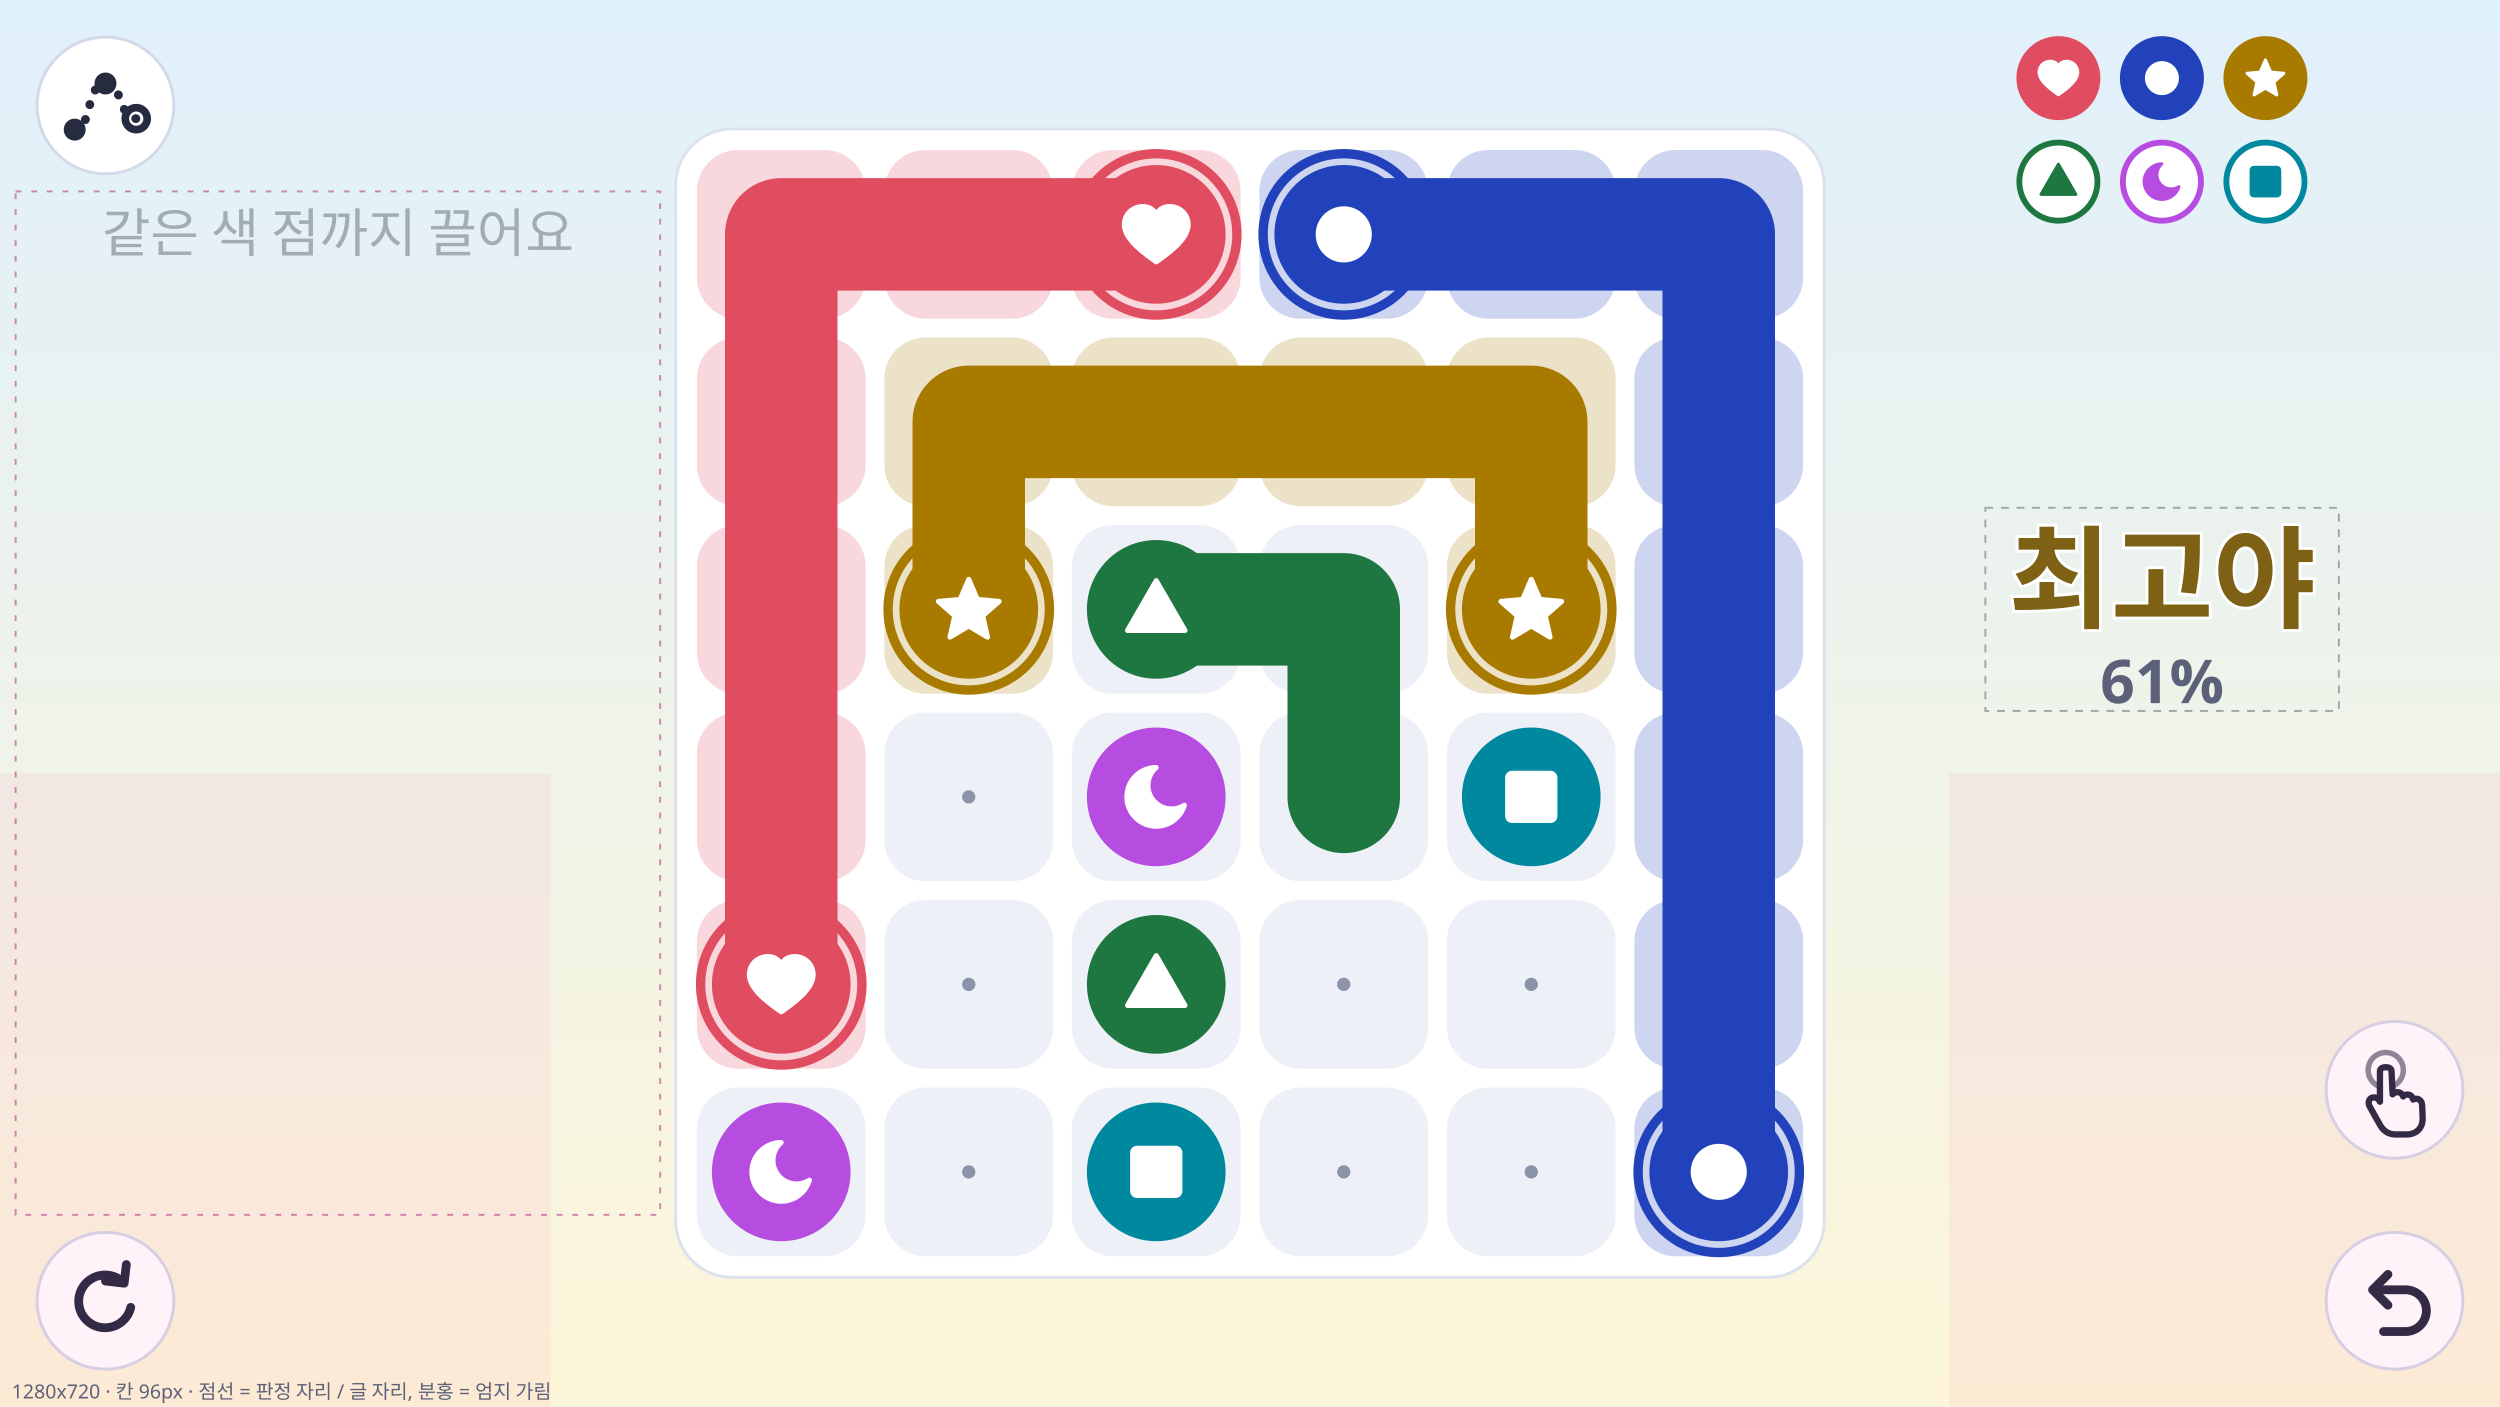
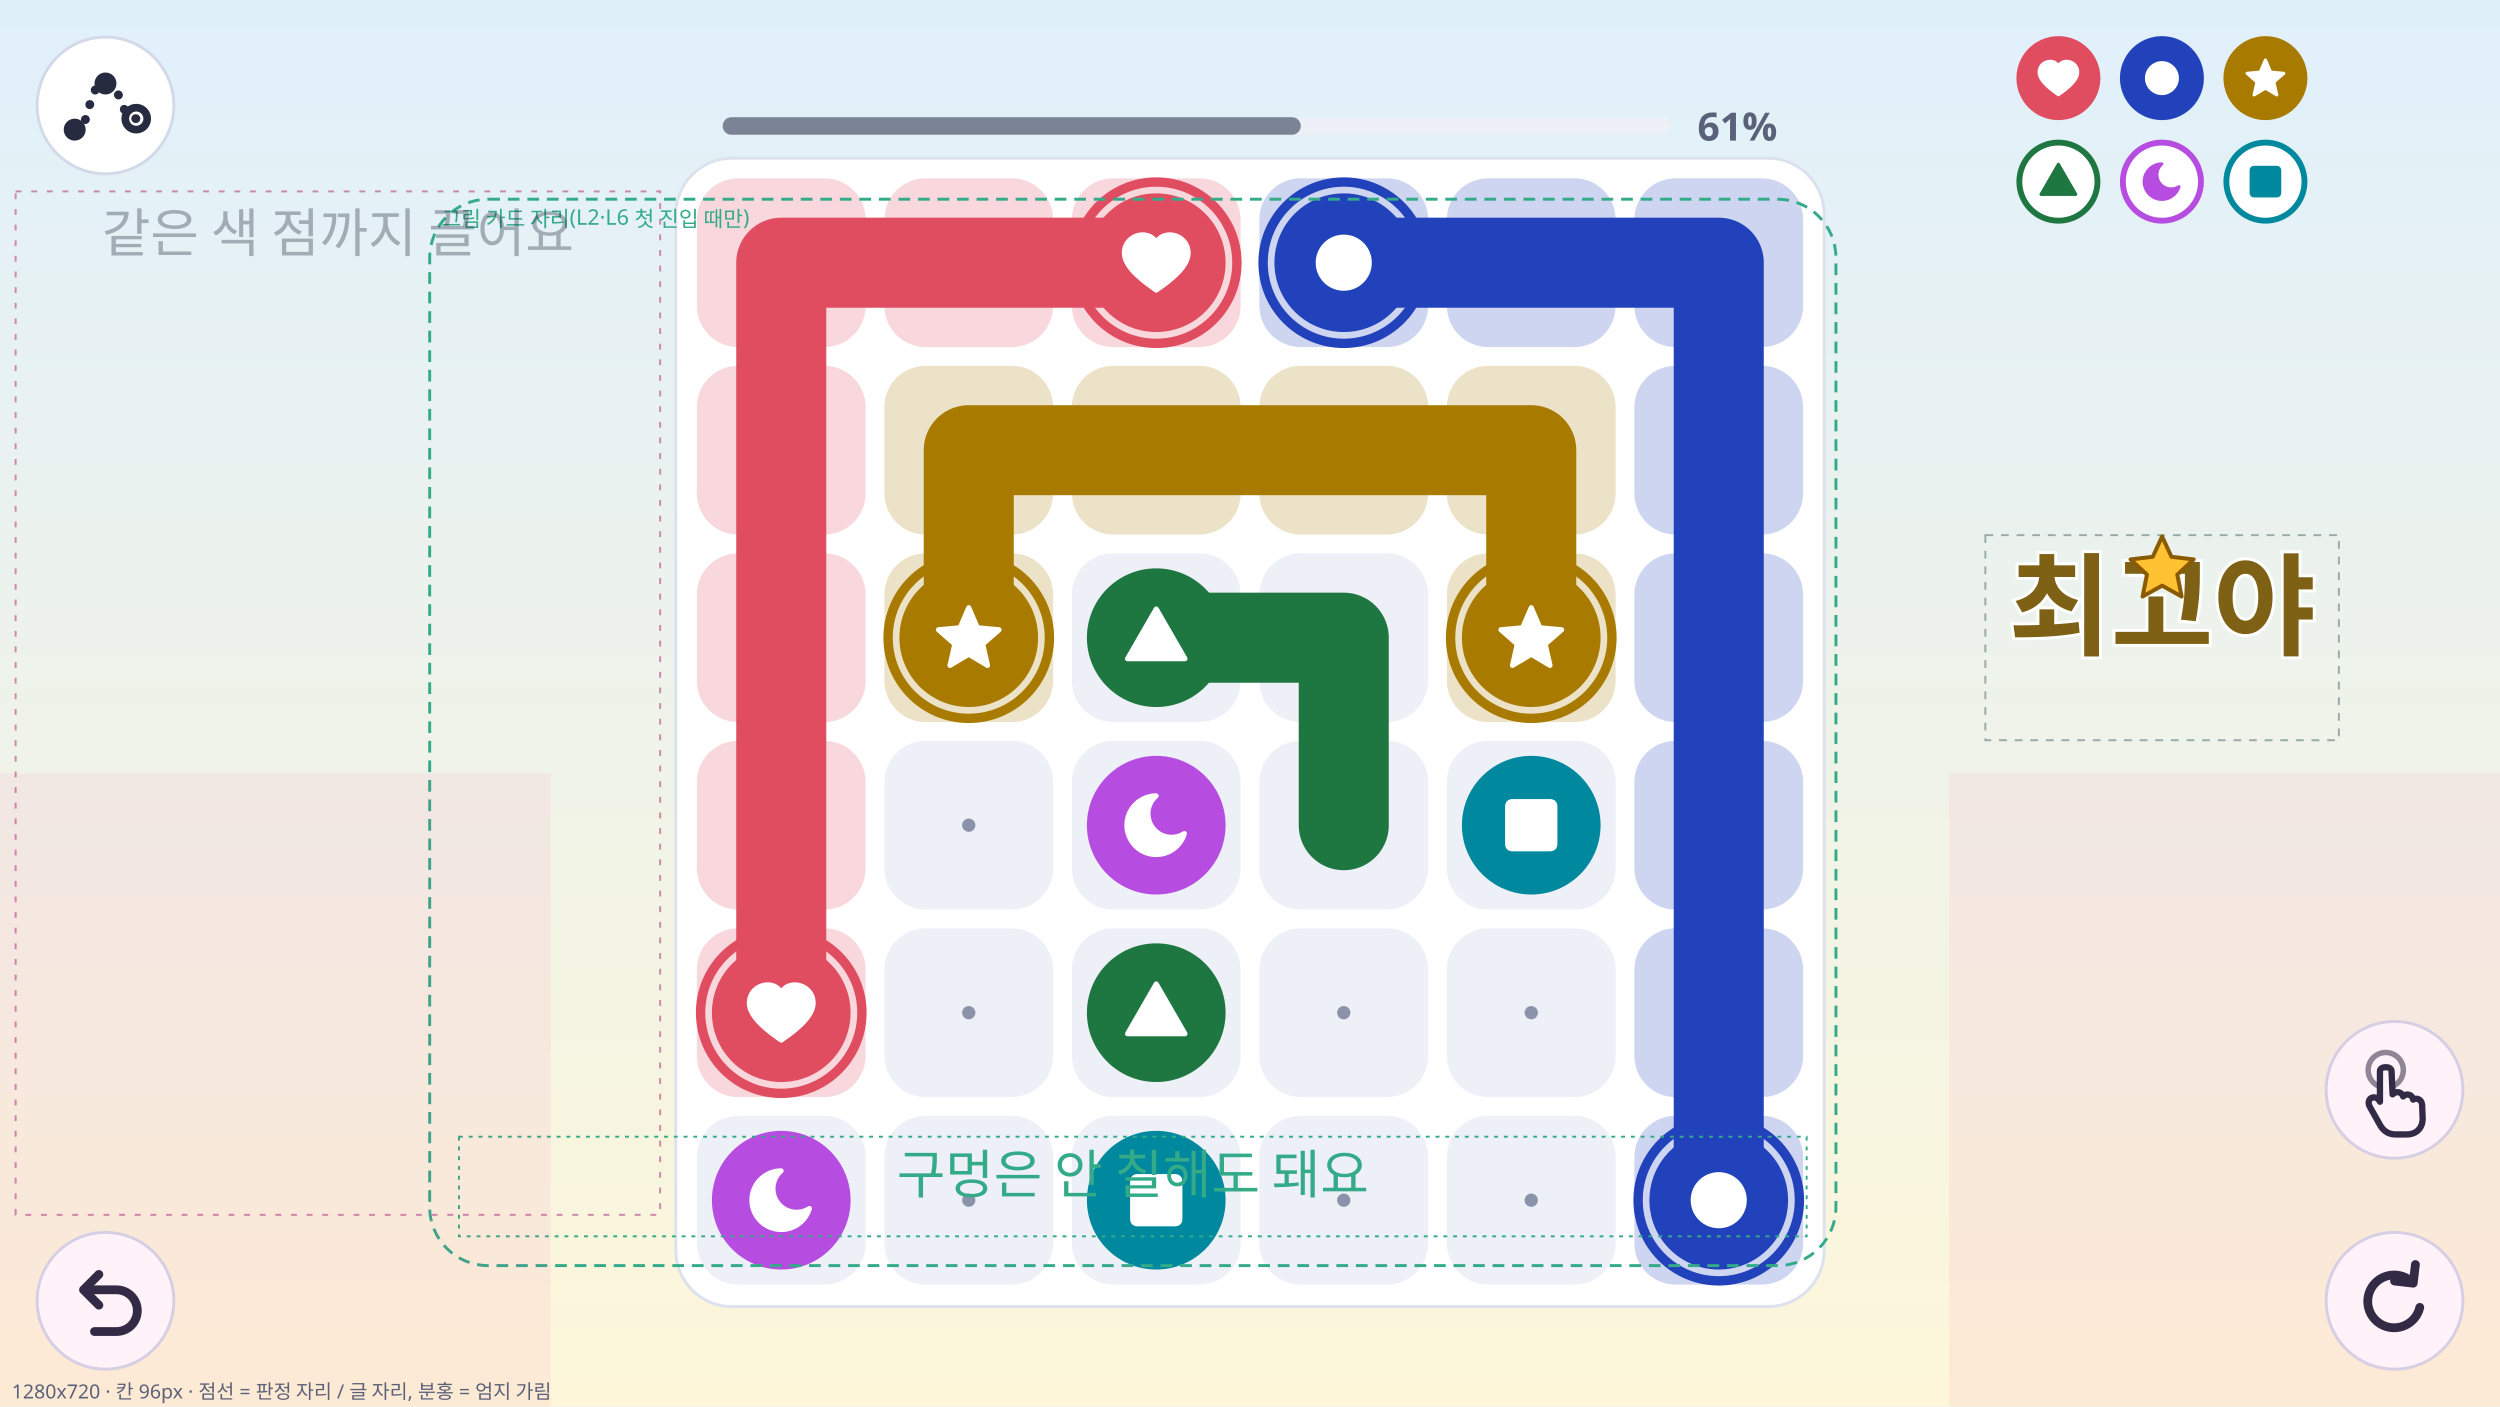
<svg xmlns="http://www.w3.org/2000/svg" width="1280" height="720" viewBox="0 0 1280 720" font-family="system-ui, sans-serif">
  <defs>
    <linearGradient id="bg" x1="0" y1="0" x2="0" y2="1">
      <stop offset="0" stop-color="#E0F0FB" />
      <stop offset="1" stop-color="#FDF6D9" />
    </linearGradient>
  </defs>
  <rect width="1280" height="720" fill="url(#bg)" />
-   <rect x="346" y="66" width="588" height="588" rx="28.8" fill="#FFFFFF" stroke="#DCE1EE" stroke-width="1.5" />
-   <rect x="356.8" y="76.8" width="86.4" height="86.4" rx="21.1" fill="#F8D8DC" />
-   <rect x="452.8" y="76.8" width="86.4" height="86.4" rx="21.1" fill="#F8D8DC" />
-   <rect x="548.8" y="76.8" width="86.4" height="86.4" rx="21.1" fill="#F8D8DC" />
-   <rect x="644.8" y="76.8" width="86.4" height="86.4" rx="21.1" fill="#CED5F0" />
-   <rect x="740.8" y="76.8" width="86.4" height="86.4" rx="21.1" fill="#CED5F0" />
-   <rect x="836.8" y="76.8" width="86.4" height="86.4" rx="21.1" fill="#CED5F0" />
-   <rect x="356.8" y="172.8" width="86.4" height="86.4" rx="21.1" fill="#F8D8DC" />
-   <rect x="452.8" y="172.8" width="86.4" height="86.4" rx="21.1" fill="#ECE2C7" />
-   <rect x="548.8" y="172.8" width="86.4" height="86.4" rx="21.1" fill="#ECE2C7" />
-   <rect x="644.8" y="172.8" width="86.4" height="86.4" rx="21.1" fill="#ECE2C7" />
-   <rect x="740.8" y="172.8" width="86.4" height="86.4" rx="21.1" fill="#ECE2C7" />
-   <rect x="836.8" y="172.8" width="86.4" height="86.4" rx="21.1" fill="#CED5F0" />
-   <rect x="356.8" y="268.8" width="86.4" height="86.4" rx="21.1" fill="#F8D8DC" />
-   <rect x="452.8" y="268.8" width="86.4" height="86.4" rx="21.1" fill="#ECE2C7" />
-   <rect x="548.8" y="268.8" width="86.4" height="86.4" rx="21.1" fill="#EDF0F7" />
-   <circle cx="592.0" cy="312.0" r="3.4" fill="#8B93AA" />
-   <rect x="644.8" y="268.8" width="86.4" height="86.4" rx="21.1" fill="#EDF0F7" />
-   <circle cx="688.0" cy="312.0" r="3.4" fill="#8B93AA" />
-   <rect x="740.8" y="268.8" width="86.4" height="86.4" rx="21.1" fill="#ECE2C7" />
-   <rect x="836.8" y="268.8" width="86.4" height="86.4" rx="21.1" fill="#CED5F0" />
-   <rect x="356.8" y="364.8" width="86.4" height="86.4" rx="21.1" fill="#F8D8DC" />
-   <rect x="452.8" y="364.8" width="86.4" height="86.4" rx="21.1" fill="#EDF0F7" />
-   <circle cx="496.0" cy="408.0" r="3.4" fill="#8B93AA" />
-   <rect x="548.8" y="364.8" width="86.4" height="86.4" rx="21.1" fill="#EDF0F7" />
-   <circle cx="592.0" cy="408.0" r="3.4" fill="#8B93AA" />
-   <rect x="644.8" y="364.8" width="86.4" height="86.4" rx="21.1" fill="#EDF0F7" />
-   <circle cx="688.0" cy="408.0" r="3.4" fill="#8B93AA" />
-   <rect x="740.8" y="364.8" width="86.4" height="86.4" rx="21.1" fill="#EDF0F7" />
-   <circle cx="784.0" cy="408.0" r="3.4" fill="#8B93AA" />
-   <rect x="836.8" y="364.8" width="86.4" height="86.4" rx="21.1" fill="#CED5F0" />
-   <rect x="356.8" y="460.8" width="86.4" height="86.4" rx="21.1" fill="#F8D8DC" />
-   <rect x="452.8" y="460.8" width="86.4" height="86.4" rx="21.1" fill="#EDF0F7" />
-   <circle cx="496.0" cy="504.0" r="3.4" fill="#8B93AA" />
-   <rect x="548.8" y="460.8" width="86.4" height="86.4" rx="21.1" fill="#EDF0F7" />
-   <circle cx="592.0" cy="504.0" r="3.4" fill="#8B93AA" />
-   <rect x="644.8" y="460.8" width="86.4" height="86.4" rx="21.1" fill="#EDF0F7" />
-   <circle cx="688.0" cy="504.0" r="3.4" fill="#8B93AA" />
-   <rect x="740.8" y="460.8" width="86.4" height="86.4" rx="21.1" fill="#EDF0F7" />
-   <circle cx="784.0" cy="504.0" r="3.4" fill="#8B93AA" />
-   <rect x="836.8" y="460.8" width="86.4" height="86.4" rx="21.1" fill="#CED5F0" />
-   <rect x="356.8" y="556.8" width="86.4" height="86.4" rx="21.1" fill="#EDF0F7" />
-   <circle cx="400.0" cy="600.0" r="3.4" fill="#8B93AA" />
-   <rect x="452.8" y="556.8" width="86.4" height="86.4" rx="21.1" fill="#EDF0F7" />
-   <circle cx="496.0" cy="600.0" r="3.4" fill="#8B93AA" />
-   <rect x="548.8" y="556.8" width="86.4" height="86.4" rx="21.1" fill="#EDF0F7" />
-   <circle cx="592.0" cy="600.0" r="3.4" fill="#8B93AA" />
-   <rect x="644.8" y="556.8" width="86.4" height="86.4" rx="21.1" fill="#EDF0F7" />
-   <circle cx="688.0" cy="600.0" r="3.4" fill="#8B93AA" />
-   <rect x="740.8" y="556.8" width="86.4" height="86.4" rx="21.1" fill="#EDF0F7" />
-   <circle cx="784.0" cy="600.0" r="3.4" fill="#8B93AA" />
-   <rect x="836.8" y="556.8" width="86.4" height="86.4" rx="21.1" fill="#CED5F0" />
-   <polyline points="592.0,120.0 496.0,120.0 400.0,120.0 400.0,216.0 400.0,312.0 400.0,408.0 400.0,504.0" fill="none" stroke="#E04D61" stroke-width="57.6" stroke-linecap="round" stroke-linejoin="round" />
-   <polyline points="688.0,120.0 784.0,120.0 880.0,120.0 880.0,216.0 880.0,312.0 880.0,408.0 880.0,504.0 880.0,600.0" fill="none" stroke="#2142BA" stroke-width="57.6" stroke-linecap="round" stroke-linejoin="round" />
-   <polyline points="496.0,312.0 496.0,216.0 592.0,216.0 688.0,216.0 784.0,216.0 784.0,312.0" fill="none" stroke="#A87B00" stroke-width="57.6" stroke-linecap="round" stroke-linejoin="round" />
-   <polyline points="592.0,312.0 688.0,312.0 688.0,408.0" fill="none" stroke="#1E7640" stroke-width="57.6" stroke-linecap="round" stroke-linejoin="round" />
-   <circle cx="592.0" cy="120.0" r="41.3" fill="none" stroke="#E04D61" stroke-width="4.8" />
-   <circle cx="592.0" cy="120.0" r="35.5" fill="#E04D61" />
-   <path d="M0 0.86 C-0.28 0.66 -1 0.18 -1 -0.30 C-1 -0.74 -0.56 -0.96 -0.24 -0.84 C-0.10 -0.79 -0.02 -0.68 0 -0.58 C0.02 -0.68 0.10 -0.79 0.24 -0.84 C0.56 -0.96 1 -0.74 1 -0.30 C1 0.18 0.28 0.66 0 0.86 Z" transform="translate(592.0 120.0) scale(16.33)" fill="#FFFFFF" stroke="#FFFFFF" stroke-width="0.16" stroke-linejoin="round" />
-   <circle cx="400.0" cy="504.0" r="41.3" fill="none" stroke="#E04D61" stroke-width="4.8" />
-   <circle cx="400.0" cy="504.0" r="35.5" fill="#E04D61" />
-   <path d="M0 0.86 C-0.28 0.66 -1 0.18 -1 -0.30 C-1 -0.74 -0.56 -0.96 -0.24 -0.84 C-0.10 -0.79 -0.02 -0.68 0 -0.58 C0.02 -0.68 0.10 -0.79 0.24 -0.84 C0.56 -0.96 1 -0.74 1 -0.30 C1 0.18 0.28 0.66 0 0.86 Z" transform="translate(400.0 504.0) scale(16.33)" fill="#FFFFFF" stroke="#FFFFFF" stroke-width="0.16" stroke-linejoin="round" />
-   <circle cx="688.0" cy="120.0" r="41.3" fill="none" stroke="#2142BA" stroke-width="4.8" />
-   <circle cx="688.0" cy="120.0" r="35.5" fill="#2142BA" />
-   <path d="M0 -0.80 A0.80 0.80 0 1 1 0 0.80 A0.80 0.80 0 1 1 0 -0.80 Z" transform="translate(688.0 120.0) scale(16.33)" fill="#FFFFFF" stroke="#FFFFFF" stroke-width="0.16" stroke-linejoin="round" />
-   <circle cx="880.0" cy="600.0" r="41.3" fill="none" stroke="#2142BA" stroke-width="4.8" />
-   <circle cx="880.0" cy="600.0" r="35.5" fill="#2142BA" />
-   <path d="M0 -0.80 A0.80 0.80 0 1 1 0 0.80 A0.80 0.80 0 1 1 0 -0.80 Z" transform="translate(880.0 600.0) scale(16.33)" fill="#FFFFFF" stroke="#FFFFFF" stroke-width="0.16" stroke-linejoin="round" />
-   <circle cx="496.0" cy="312.0" r="41.3" fill="none" stroke="#A87B00" stroke-width="4.8" />
-   <circle cx="496.0" cy="312.0" r="35.5" fill="#A87B00" />
-   <path d="M0 -0.94 L0.27 -0.312 L0.951 -0.249 L0.437 0.202 L0.588 0.869 L0 0.52 L-0.588 0.869 L-0.437 0.202 L-0.951 -0.249 L-0.27 -0.312 Z" transform="translate(496.0 312.0) scale(16.33)" fill="#FFFFFF" stroke="#FFFFFF" stroke-width="0.16" stroke-linejoin="round" />
-   <circle cx="784.0" cy="312.0" r="41.3" fill="none" stroke="#A87B00" stroke-width="4.8" />
-   <circle cx="784.0" cy="312.0" r="35.5" fill="#A87B00" />
-   <path d="M0 -0.94 L0.27 -0.312 L0.951 -0.249 L0.437 0.202 L0.588 0.869 L0 0.52 L-0.588 0.869 L-0.437 0.202 L-0.951 -0.249 L-0.27 -0.312 Z" transform="translate(784.0 312.0) scale(16.33)" fill="#FFFFFF" stroke="#FFFFFF" stroke-width="0.16" stroke-linejoin="round" />
-   <circle cx="592.0" cy="312.0" r="35.5" fill="#1E7640" />
-   <path d="M0 -0.90 L0.90 0.66 L-0.90 0.66 Z" transform="translate(592.0 312.0) scale(16.33)" fill="#FFFFFF" stroke="#FFFFFF" stroke-width="0.16" stroke-linejoin="round" />
-   <circle cx="592.0" cy="504.0" r="35.5" fill="#1E7640" />
-   <path d="M0 -0.90 L0.90 0.66 L-0.90 0.66 Z" transform="translate(592.0 504.0) scale(16.33)" fill="#FFFFFF" stroke="#FFFFFF" stroke-width="0.16" stroke-linejoin="round" />
-   <circle cx="592.0" cy="408.0" r="35.5" fill="#B64DE0" />
-   <path d="M0.882 0.261 A0.92 0.92 0 1 1 -0.004 -0.92 A0.74 0.74 0 0 0 0.882 0.261 Z" transform="translate(592.0 408.0) scale(16.33)" fill="#FFFFFF" stroke="#FFFFFF" stroke-width="0.16" stroke-linejoin="round" />
-   <circle cx="400.0" cy="600.0" r="35.5" fill="#B64DE0" />
-   <path d="M0.882 0.261 A0.92 0.92 0 1 1 -0.004 -0.92 A0.74 0.74 0 0 0 0.882 0.261 Z" transform="translate(400.0 600.0) scale(16.33)" fill="#FFFFFF" stroke="#FFFFFF" stroke-width="0.16" stroke-linejoin="round" />
-   <circle cx="784.0" cy="408.0" r="35.5" fill="#00899E" />
-   <path d="M-0.58 -0.74 L0.58 -0.74 Q0.74 -0.74 0.74 -0.58 L0.74 0.58 Q0.74 0.74 0.58 0.74 L-0.58 0.74 Q-0.74 0.74 -0.74 0.58 L-0.74 -0.58 Q-0.74 -0.74 -0.58 -0.74 Z" transform="translate(784.0 408.0) scale(16.33)" fill="#FFFFFF" stroke="#FFFFFF" stroke-width="0.16" stroke-linejoin="round" />
-   <circle cx="592.0" cy="600.0" r="35.5" fill="#00899E" />
-   <path d="M-0.58 -0.74 L0.58 -0.74 Q0.74 -0.74 0.74 -0.58 L0.74 0.58 Q0.74 0.74 0.58 0.74 L-0.58 0.74 Q-0.74 0.74 -0.74 0.58 L-0.74 -0.58 Q-0.74 -0.74 -0.58 -0.74 Z" transform="translate(592.0 600.0) scale(16.33)" fill="#FFFFFF" stroke="#FFFFFF" stroke-width="0.16" stroke-linejoin="round" />
+   <rect x="346" y="81" width="588" height="588" rx="28.8" fill="#FFFFFF" stroke="#DCE1EE" stroke-width="1.5" />
+   <rect x="356.8" y="91.3" width="86.4" height="86.4" rx="21.1" fill="#F8D8DC" />
+   <rect x="452.8" y="91.3" width="86.4" height="86.4" rx="21.1" fill="#F8D8DC" />
+   <rect x="548.8" y="91.3" width="86.4" height="86.4" rx="21.1" fill="#F8D8DC" />
+   <rect x="644.8" y="91.3" width="86.4" height="86.4" rx="21.1" fill="#CED5F0" />
+   <rect x="740.8" y="91.3" width="86.4" height="86.4" rx="21.1" fill="#CED5F0" />
+   <rect x="836.8" y="91.3" width="86.4" height="86.4" rx="21.1" fill="#CED5F0" />
+   <rect x="356.8" y="187.3" width="86.4" height="86.4" rx="21.1" fill="#F8D8DC" />
+   <rect x="452.8" y="187.3" width="86.4" height="86.4" rx="21.1" fill="#ECE2C7" />
+   <rect x="548.8" y="187.3" width="86.4" height="86.4" rx="21.1" fill="#ECE2C7" />
+   <rect x="644.8" y="187.3" width="86.4" height="86.4" rx="21.1" fill="#ECE2C7" />
+   <rect x="740.8" y="187.3" width="86.4" height="86.4" rx="21.1" fill="#ECE2C7" />
+   <rect x="836.8" y="187.3" width="86.4" height="86.4" rx="21.1" fill="#CED5F0" />
+   <rect x="356.8" y="283.3" width="86.4" height="86.4" rx="21.1" fill="#F8D8DC" />
+   <rect x="452.8" y="283.3" width="86.4" height="86.4" rx="21.1" fill="#ECE2C7" />
+   <rect x="548.8" y="283.3" width="86.4" height="86.4" rx="21.1" fill="#EDF0F7" />
+   <circle cx="592.0" cy="326.5" r="3.4" fill="#8B93AA" />
+   <rect x="644.8" y="283.3" width="86.4" height="86.4" rx="21.1" fill="#EDF0F7" />
+   <circle cx="688.0" cy="326.5" r="3.4" fill="#8B93AA" />
+   <rect x="740.8" y="283.3" width="86.4" height="86.4" rx="21.1" fill="#ECE2C7" />
+   <rect x="836.8" y="283.3" width="86.4" height="86.4" rx="21.1" fill="#CED5F0" />
+   <rect x="356.8" y="379.3" width="86.4" height="86.4" rx="21.1" fill="#F8D8DC" />
+   <rect x="452.8" y="379.3" width="86.4" height="86.4" rx="21.1" fill="#EDF0F7" />
+   <circle cx="496.0" cy="422.5" r="3.4" fill="#8B93AA" />
+   <rect x="548.8" y="379.3" width="86.4" height="86.4" rx="21.1" fill="#EDF0F7" />
+   <circle cx="592.0" cy="422.5" r="3.4" fill="#8B93AA" />
+   <rect x="644.8" y="379.3" width="86.4" height="86.4" rx="21.1" fill="#EDF0F7" />
+   <circle cx="688.0" cy="422.5" r="3.4" fill="#8B93AA" />
+   <rect x="740.8" y="379.3" width="86.4" height="86.4" rx="21.1" fill="#EDF0F7" />
+   <circle cx="784.0" cy="422.5" r="3.4" fill="#8B93AA" />
+   <rect x="836.8" y="379.3" width="86.4" height="86.4" rx="21.1" fill="#CED5F0" />
+   <rect x="356.8" y="475.3" width="86.4" height="86.4" rx="21.1" fill="#F8D8DC" />
+   <rect x="452.8" y="475.3" width="86.4" height="86.4" rx="21.1" fill="#EDF0F7" />
+   <circle cx="496.0" cy="518.5" r="3.4" fill="#8B93AA" />
+   <rect x="548.8" y="475.3" width="86.4" height="86.4" rx="21.1" fill="#EDF0F7" />
+   <circle cx="592.0" cy="518.5" r="3.4" fill="#8B93AA" />
+   <rect x="644.8" y="475.3" width="86.4" height="86.4" rx="21.1" fill="#EDF0F7" />
+   <circle cx="688.0" cy="518.5" r="3.4" fill="#8B93AA" />
+   <rect x="740.8" y="475.3" width="86.4" height="86.4" rx="21.1" fill="#EDF0F7" />
+   <circle cx="784.0" cy="518.5" r="3.4" fill="#8B93AA" />
+   <rect x="836.8" y="475.3" width="86.4" height="86.4" rx="21.1" fill="#CED5F0" />
+   <rect x="356.8" y="571.3" width="86.4" height="86.4" rx="21.1" fill="#EDF0F7" />
+   <circle cx="400.0" cy="614.5" r="3.4" fill="#8B93AA" />
+   <rect x="452.8" y="571.3" width="86.4" height="86.4" rx="21.1" fill="#EDF0F7" />
+   <circle cx="496.0" cy="614.5" r="3.4" fill="#8B93AA" />
+   <rect x="548.8" y="571.3" width="86.4" height="86.4" rx="21.1" fill="#EDF0F7" />
+   <circle cx="592.0" cy="614.5" r="3.4" fill="#8B93AA" />
+   <rect x="644.8" y="571.3" width="86.4" height="86.4" rx="21.1" fill="#EDF0F7" />
+   <circle cx="688.0" cy="614.5" r="3.4" fill="#8B93AA" />
+   <rect x="740.8" y="571.3" width="86.4" height="86.4" rx="21.1" fill="#EDF0F7" />
+   <circle cx="784.0" cy="614.5" r="3.4" fill="#8B93AA" />
+   <rect x="836.8" y="571.3" width="86.4" height="86.4" rx="21.1" fill="#CED5F0" />
+   <polyline points="592.0,134.5 496.0,134.5 400.0,134.5 400.0,230.5 400.0,326.5 400.0,422.5 400.0,518.5" fill="none" stroke="#E04D61" stroke-width="46.1" stroke-linecap="round" stroke-linejoin="round" />
+   <polyline points="688.0,134.5 784.0,134.5 880.0,134.5 880.0,230.5 880.0,326.5 880.0,422.5 880.0,518.5 880.0,614.5" fill="none" stroke="#2142BA" stroke-width="46.1" stroke-linecap="round" stroke-linejoin="round" />
+   <polyline points="496.0,326.5 496.0,230.5 592.0,230.5 688.0,230.5 784.0,230.5 784.0,326.5" fill="none" stroke="#A87B00" stroke-width="46.1" stroke-linecap="round" stroke-linejoin="round" />
+   <polyline points="592.0,326.5 688.0,326.5 688.0,422.5" fill="none" stroke="#1E7640" stroke-width="46.1" stroke-linecap="round" stroke-linejoin="round" />
+   <circle cx="592.0" cy="134.5" r="41.3" fill="none" stroke="#E04D61" stroke-width="4.8" />
+   <circle cx="592.0" cy="134.5" r="35.5" fill="#E04D61" />
+   <path d="M0 0.86 C-0.28 0.66 -1 0.18 -1 -0.30 C-1 -0.74 -0.56 -0.96 -0.24 -0.84 C-0.10 -0.79 -0.02 -0.68 0 -0.58 C0.02 -0.68 0.10 -0.79 0.24 -0.84 C0.56 -0.96 1 -0.74 1 -0.30 C1 0.18 0.28 0.66 0 0.86 Z" transform="translate(592.0 134.5) scale(16.33)" fill="#FFFFFF" stroke="#FFFFFF" stroke-width="0.16" stroke-linejoin="round" />
+   <circle cx="400.0" cy="518.5" r="41.3" fill="none" stroke="#E04D61" stroke-width="4.8" />
+   <circle cx="400.0" cy="518.5" r="35.5" fill="#E04D61" />
+   <path d="M0 0.86 C-0.28 0.66 -1 0.18 -1 -0.30 C-1 -0.74 -0.56 -0.96 -0.24 -0.84 C-0.10 -0.79 -0.02 -0.68 0 -0.58 C0.02 -0.68 0.10 -0.79 0.24 -0.84 C0.56 -0.96 1 -0.74 1 -0.30 C1 0.18 0.28 0.66 0 0.86 Z" transform="translate(400.0 518.5) scale(16.33)" fill="#FFFFFF" stroke="#FFFFFF" stroke-width="0.16" stroke-linejoin="round" />
+   <circle cx="688.0" cy="134.5" r="41.3" fill="none" stroke="#2142BA" stroke-width="4.8" />
+   <circle cx="688.0" cy="134.5" r="35.5" fill="#2142BA" />
+   <path d="M0 -0.80 A0.80 0.80 0 1 1 0 0.80 A0.80 0.80 0 1 1 0 -0.80 Z" transform="translate(688.0 134.5) scale(16.33)" fill="#FFFFFF" stroke="#FFFFFF" stroke-width="0.16" stroke-linejoin="round" />
+   <circle cx="880.0" cy="614.5" r="41.3" fill="none" stroke="#2142BA" stroke-width="4.8" />
+   <circle cx="880.0" cy="614.5" r="35.5" fill="#2142BA" />
+   <path d="M0 -0.80 A0.80 0.80 0 1 1 0 0.80 A0.80 0.80 0 1 1 0 -0.80 Z" transform="translate(880.0 614.5) scale(16.33)" fill="#FFFFFF" stroke="#FFFFFF" stroke-width="0.16" stroke-linejoin="round" />
+   <circle cx="496.0" cy="326.5" r="41.3" fill="none" stroke="#A87B00" stroke-width="4.8" />
+   <circle cx="496.0" cy="326.5" r="35.5" fill="#A87B00" />
+   <path d="M0 -0.94 L0.27 -0.312 L0.951 -0.249 L0.437 0.202 L0.588 0.869 L0 0.52 L-0.588 0.869 L-0.437 0.202 L-0.951 -0.249 L-0.27 -0.312 Z" transform="translate(496.0 326.5) scale(16.33)" fill="#FFFFFF" stroke="#FFFFFF" stroke-width="0.16" stroke-linejoin="round" />
+   <circle cx="784.0" cy="326.5" r="41.3" fill="none" stroke="#A87B00" stroke-width="4.8" />
+   <circle cx="784.0" cy="326.5" r="35.5" fill="#A87B00" />
+   <path d="M0 -0.94 L0.27 -0.312 L0.951 -0.249 L0.437 0.202 L0.588 0.869 L0 0.52 L-0.588 0.869 L-0.437 0.202 L-0.951 -0.249 L-0.27 -0.312 Z" transform="translate(784.0 326.5) scale(16.33)" fill="#FFFFFF" stroke="#FFFFFF" stroke-width="0.16" stroke-linejoin="round" />
+   <circle cx="592.0" cy="326.5" r="35.5" fill="#1E7640" />
+   <path d="M0 -0.90 L0.90 0.66 L-0.90 0.66 Z" transform="translate(592.0 326.5) scale(16.33)" fill="#FFFFFF" stroke="#FFFFFF" stroke-width="0.16" stroke-linejoin="round" />
+   <circle cx="592.0" cy="518.5" r="35.5" fill="#1E7640" />
+   <path d="M0 -0.90 L0.90 0.66 L-0.90 0.66 Z" transform="translate(592.0 518.5) scale(16.33)" fill="#FFFFFF" stroke="#FFFFFF" stroke-width="0.16" stroke-linejoin="round" />
+   <circle cx="592.0" cy="422.5" r="35.5" fill="#B64DE0" />
+   <path d="M0.882 0.261 A0.92 0.92 0 1 1 -0.004 -0.92 A0.74 0.74 0 0 0 0.882 0.261 Z" transform="translate(592.0 422.5) scale(16.33)" fill="#FFFFFF" stroke="#FFFFFF" stroke-width="0.16" stroke-linejoin="round" />
+   <circle cx="400.0" cy="614.5" r="35.5" fill="#B64DE0" />
+   <path d="M0.882 0.261 A0.92 0.92 0 1 1 -0.004 -0.92 A0.74 0.74 0 0 0 0.882 0.261 Z" transform="translate(400.0 614.5) scale(16.33)" fill="#FFFFFF" stroke="#FFFFFF" stroke-width="0.16" stroke-linejoin="round" />
+   <circle cx="784.0" cy="422.5" r="35.5" fill="#00899E" />
+   <path d="M-0.58 -0.74 L0.58 -0.74 Q0.74 -0.74 0.74 -0.58 L0.74 0.58 Q0.74 0.74 0.58 0.74 L-0.58 0.74 Q-0.74 0.74 -0.74 0.58 L-0.74 -0.58 Q-0.74 -0.74 -0.58 -0.74 Z" transform="translate(784.0 422.5) scale(16.33)" fill="#FFFFFF" stroke="#FFFFFF" stroke-width="0.16" stroke-linejoin="round" />
+   <circle cx="592.0" cy="614.5" r="35.5" fill="#00899E" />
+   <path d="M-0.58 -0.74 L0.58 -0.74 Q0.74 -0.74 0.74 -0.58 L0.74 0.58 Q0.74 0.74 0.58 0.74 L-0.58 0.74 Q-0.74 0.74 -0.74 0.58 L-0.74 -0.58 Q-0.74 -0.74 -0.58 -0.74 Z" transform="translate(592.0 614.5) scale(16.33)" fill="#FFFFFF" stroke="#FFFFFF" stroke-width="0.16" stroke-linejoin="round" />
  <circle cx="54" cy="54" r="35" fill="#FFFFFF" stroke="#D3D9E8" stroke-width="1.5" />
  <g transform="translate(27 27) scale(1.125)">
    <path d="M10 35 C18 35 15 14 24 14 C32 14 30 30 38 30" fill="none" stroke="#262B40" stroke-width="4" stroke-linecap="round" stroke-dasharray="0.1 7" />
    <circle cx="10" cy="35" r="5" fill="#262B40" />
    <circle cx="24" cy="14" r="5" fill="#262B40" />
    <circle cx="38" cy="30" r="5" fill="none" stroke="#262B40" stroke-width="3.5" />
  </g>
  <circle cx="54" cy="666" r="35" fill="#FFFFFF" stroke="#D3D9E8" stroke-width="1.5" />
  <g transform="translate(27 639) scale(1.125)">
-     <path d="M35.5 27 A12 12 0 1 1 32 15.5" fill="none" stroke="#262B40" stroke-width="4" stroke-linecap="round" stroke-linejoin="round" />
-     <path d="M33.5 7.5 L32.5 16 L24 15" fill="none" stroke="#262B40" stroke-width="4" stroke-linecap="round" stroke-linejoin="round" />
+     <path d="M15 19 H29 A9.5 9.5 0 0 1 29 38 H19" fill="none" stroke="#262B40" stroke-width="4" stroke-linecap="round" stroke-linejoin="round" />
+     <path d="M21 12 L14 19 L21 26" fill="none" stroke="#262B40" stroke-width="4" stroke-linecap="round" stroke-linejoin="round" />
  </g>
  <circle cx="1226" cy="558" r="35" fill="#FFFFFF" stroke="#D3D9E8" stroke-width="1.5" />
  <g transform="translate(1199 531) scale(1.125)">
    <circle cx="20" cy="15" r="8" fill="none" stroke="#262B40" stroke-width="2.5" opacity="0.55" />
    <path d="M-0.11 0.02 C-0.11 -0.08 0.11 -0.08 0.11 0.02 L0.13 0.46 C0.18 0.40 0.30 0.40 0.33 0.50 C0.38 0.44 0.50 0.45 0.52 0.56 C0.58 0.52 0.68 0.55 0.69 0.66 L0.70 0.92 C0.70 1.10 0.58 1.22 0.40 1.22 L0.18 1.22 C0.04 1.22 -0.06 1.14 -0.12 1.02 L-0.30 0.70 C-0.36 0.60 -0.30 0.50 -0.20 0.52 C-0.16 0.53 -0.13 0.56 -0.11 0.60 Z" transform="translate(20 15) scale(24)" fill="#FFFFFF" stroke="#262B40" stroke-width="0.12" stroke-linejoin="round" />
  </g>
  <circle cx="1226" cy="666" r="35" fill="#FFFFFF" stroke="#D3D9E8" stroke-width="1.5" />
  <g transform="translate(1199 639) scale(1.125)">
-     <path d="M15 19 H29 A9.5 9.5 0 0 1 29 38 H19" fill="none" stroke="#262B40" stroke-width="4" stroke-linecap="round" stroke-linejoin="round" />
-     <path d="M21 12 L14 19 L21 26" fill="none" stroke="#262B40" stroke-width="4" stroke-linecap="round" stroke-linejoin="round" />
+     <path d="M35.5 27 A12 12 0 1 1 32 15.5" fill="none" stroke="#262B40" stroke-width="4" stroke-linecap="round" stroke-linejoin="round" />
+     <path d="M33.5 7.5 L32.5 16 L24 15" fill="none" stroke="#262B40" stroke-width="4" stroke-linecap="round" stroke-linejoin="round" />
  </g>
  <circle cx="1053.9" cy="40.0" r="21.5" fill="#E04D61" />
  <path d="M0 0.86 C-0.28 0.66 -1 0.18 -1 -0.30 C-1 -0.74 -0.56 -0.96 -0.24 -0.84 C-0.10 -0.79 -0.02 -0.68 0 -0.58 C0.02 -0.68 0.10 -0.79 0.24 -0.84 C0.56 -0.96 1 -0.74 1 -0.30 C1 0.18 0.28 0.66 0 0.86 Z" transform="translate(1053.9 40.0) scale(9.89)" fill="#FFFFFF" stroke="#FFFFFF" stroke-width="0.16" stroke-linejoin="round" />
  <circle cx="1106.9" cy="40.0" r="21.5" fill="#2142BA" />
  <path d="M0 -0.80 A0.80 0.80 0 1 1 0 0.80 A0.80 0.80 0 1 1 0 -0.80 Z" transform="translate(1106.9 40.0) scale(9.89)" fill="#FFFFFF" stroke="#FFFFFF" stroke-width="0.16" stroke-linejoin="round" />
  <circle cx="1159.9" cy="40.0" r="21.5" fill="#A87B00" />
  <path d="M0 -0.94 L0.27 -0.312 L0.951 -0.249 L0.437 0.202 L0.588 0.869 L0 0.52 L-0.588 0.869 L-0.437 0.202 L-0.951 -0.249 L-0.27 -0.312 Z" transform="translate(1159.9 40.0) scale(9.89)" fill="#FFFFFF" stroke="#FFFFFF" stroke-width="0.16" stroke-linejoin="round" />
  <circle cx="1053.9" cy="93.0" r="20.0" fill="#FFFFFF" stroke="#1E7640" stroke-width="3" />
  <path d="M0 -0.90 L0.90 0.66 L-0.90 0.66 Z" transform="translate(1053.9 93.0) scale(9.89)" fill="#1E7640" stroke="#1E7640" stroke-width="0.16" stroke-linejoin="round" />
  <circle cx="1106.9" cy="93.0" r="20.0" fill="#FFFFFF" stroke="#B64DE0" stroke-width="3" />
  <path d="M0.882 0.261 A0.92 0.92 0 1 1 -0.004 -0.92 A0.74 0.74 0 0 0 0.882 0.261 Z" transform="translate(1106.9 93.0) scale(9.89)" fill="#B64DE0" stroke="#B64DE0" stroke-width="0.16" stroke-linejoin="round" />
  <circle cx="1159.9" cy="93.0" r="20.0" fill="#FFFFFF" stroke="#00899E" stroke-width="3" />
  <path d="M-0.58 -0.74 L0.58 -0.74 Q0.74 -0.74 0.74 -0.58 L0.74 0.58 Q0.74 0.74 0.58 0.74 L-0.58 0.74 Q-0.74 0.74 -0.74 0.58 L-0.74 -0.58 Q-0.74 -0.74 -0.58 -0.74 Z" transform="translate(1159.9 93.0) scale(9.89)" fill="#00899E" stroke="#00899E" stroke-width="0.16" stroke-linejoin="round" />
-   <rect x="1016.5" y="260" width="181" height="104" fill="none" stroke="#9AA" stroke-dasharray="4 4" />
-   <text x="1107" y="317" text-anchor="middle" font-size="57" font-weight="800" fill="#7E6114" stroke="#FFFFFF" stroke-width="3" paint-order="stroke">최고야</text>
-   <text x="1107" y="360" text-anchor="middle" font-size="31" font-weight="700" fill="#5B6178">61%</text>
+   <rect x="1016.5" y="274" width="181" height="105" fill="none" stroke="#9AA" stroke-dasharray="4 4" />
+   <text x="1107" y="331" text-anchor="middle" font-size="57" font-weight="800" fill="#7E6114" stroke="#FFFFFF" stroke-width="3" paint-order="stroke">최고야</text>
+   <path d="M0 -0.96 L0.282 -0.348 L0.951 -0.269 L0.457 0.188 L0.588 0.849 L0 0.52 L-0.588 0.849 L-0.457 0.188 L-0.951 -0.269 L-0.282 -0.348 Z" transform="translate(1107 291) scale(17)" fill="#FFC233" stroke="#8A5A00" stroke-width="0.12" stroke-linejoin="round" />
+   <rect x="370" y="60" width="485" height="9" rx="4.5" fill="#EDF0F7" />
+   <rect x="370" y="60" width="296" height="9" rx="4.5" fill="#7A8494" />
+   <text x="910" y="72" text-anchor="end" font-size="20" font-weight="700" fill="#5B6178">61%</text>
+   <rect x="220" y="102" width="720" height="546" rx="30" fill="none" stroke="#3A8" stroke-width="1.5" stroke-dasharray="6 4" />
+   <text x="226" y="116" font-size="11" fill="#3A8">그림 카드 자리(L2·L6 첫 진입 때만)</text>
+   <rect x="235" y="582" width="690" height="51" fill="none" stroke="#3A8" stroke-dasharray="2 3" />
+   <text x="580" y="611" text-anchor="middle" font-size="27" fill="#3A8">구멍은 안 칠해도 돼요</text>
  <rect x="8" y="98" width="330" height="524" fill="none" stroke="#C8A" stroke-dasharray="3 5" />
  <text x="173" y="129" text-anchor="middle" font-size="27" fill="#262B40" opacity="0.35">같은 색 점까지 끌어요</text>
  <rect x="0" y="396" width="282" height="324" fill="#F29" opacity="0.06" />
  <rect x="998" y="396" width="282" height="324" fill="#F29" opacity="0.06" />
  <text x="6" y="716" font-size="10" fill="#5B6178">1280x720 · 칸 96px · 점선 = 판정 자리 / 글 자리, 분홍 = 엄지 가림</text>
</svg>
